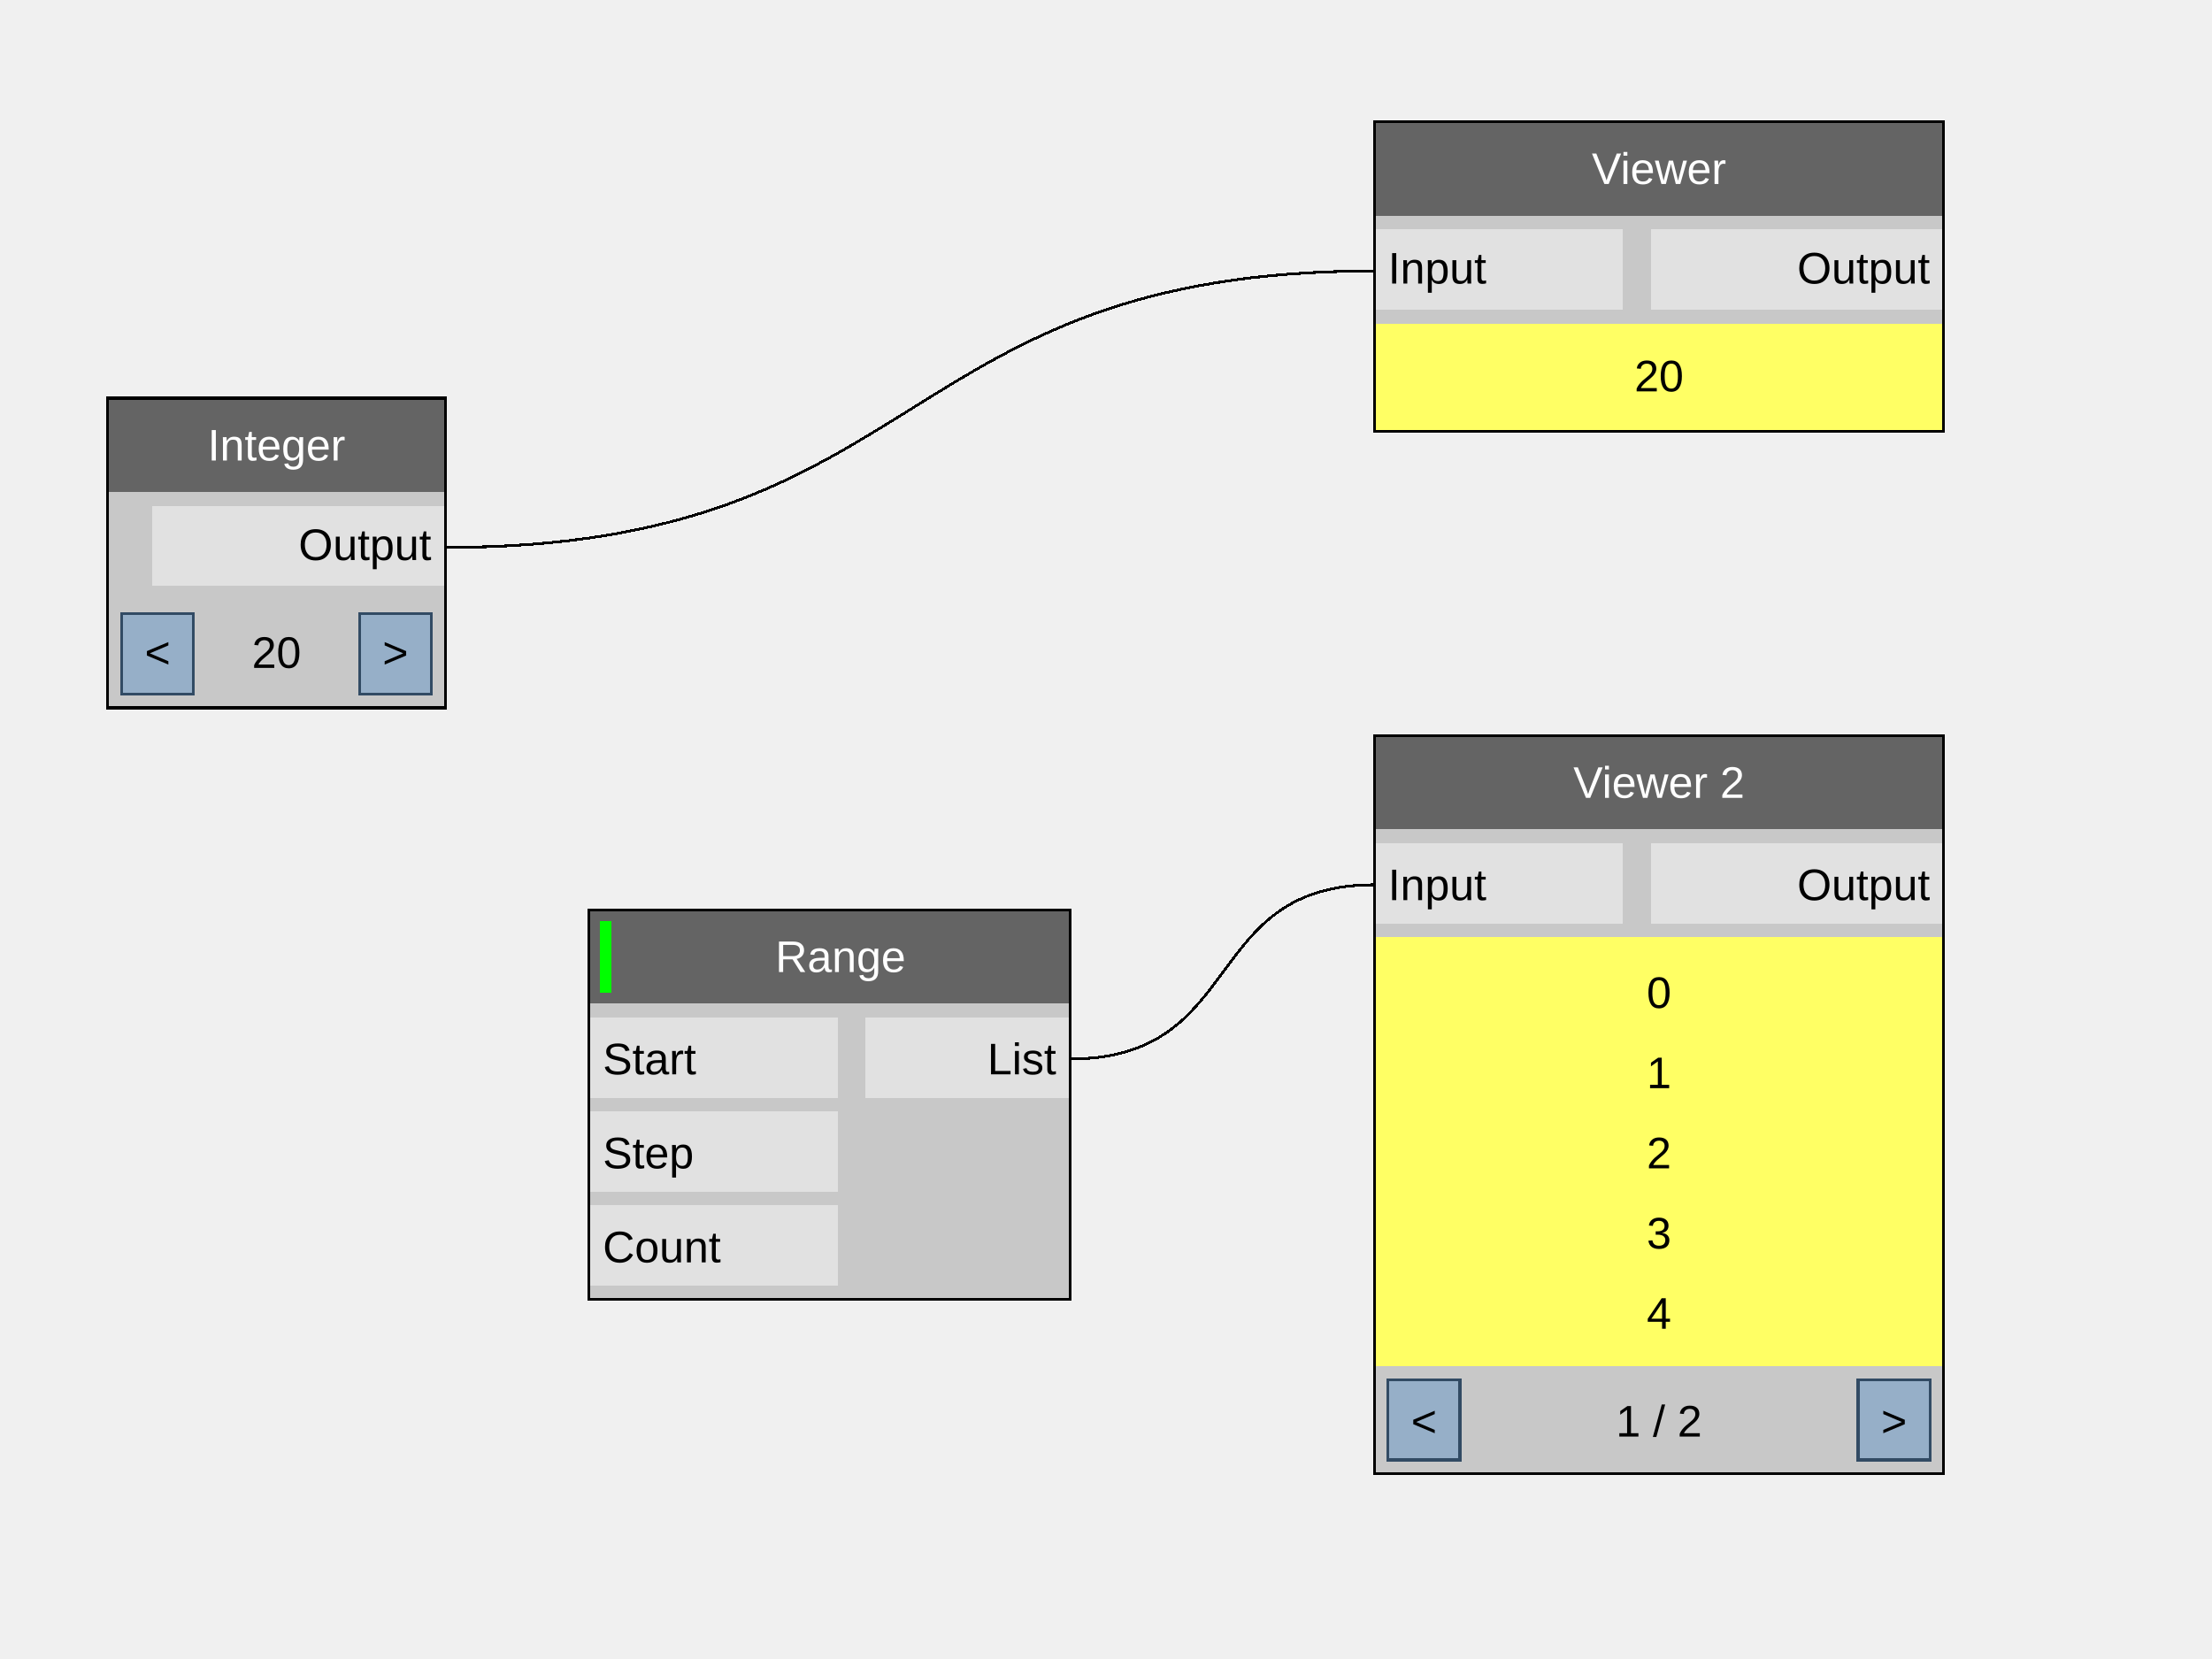
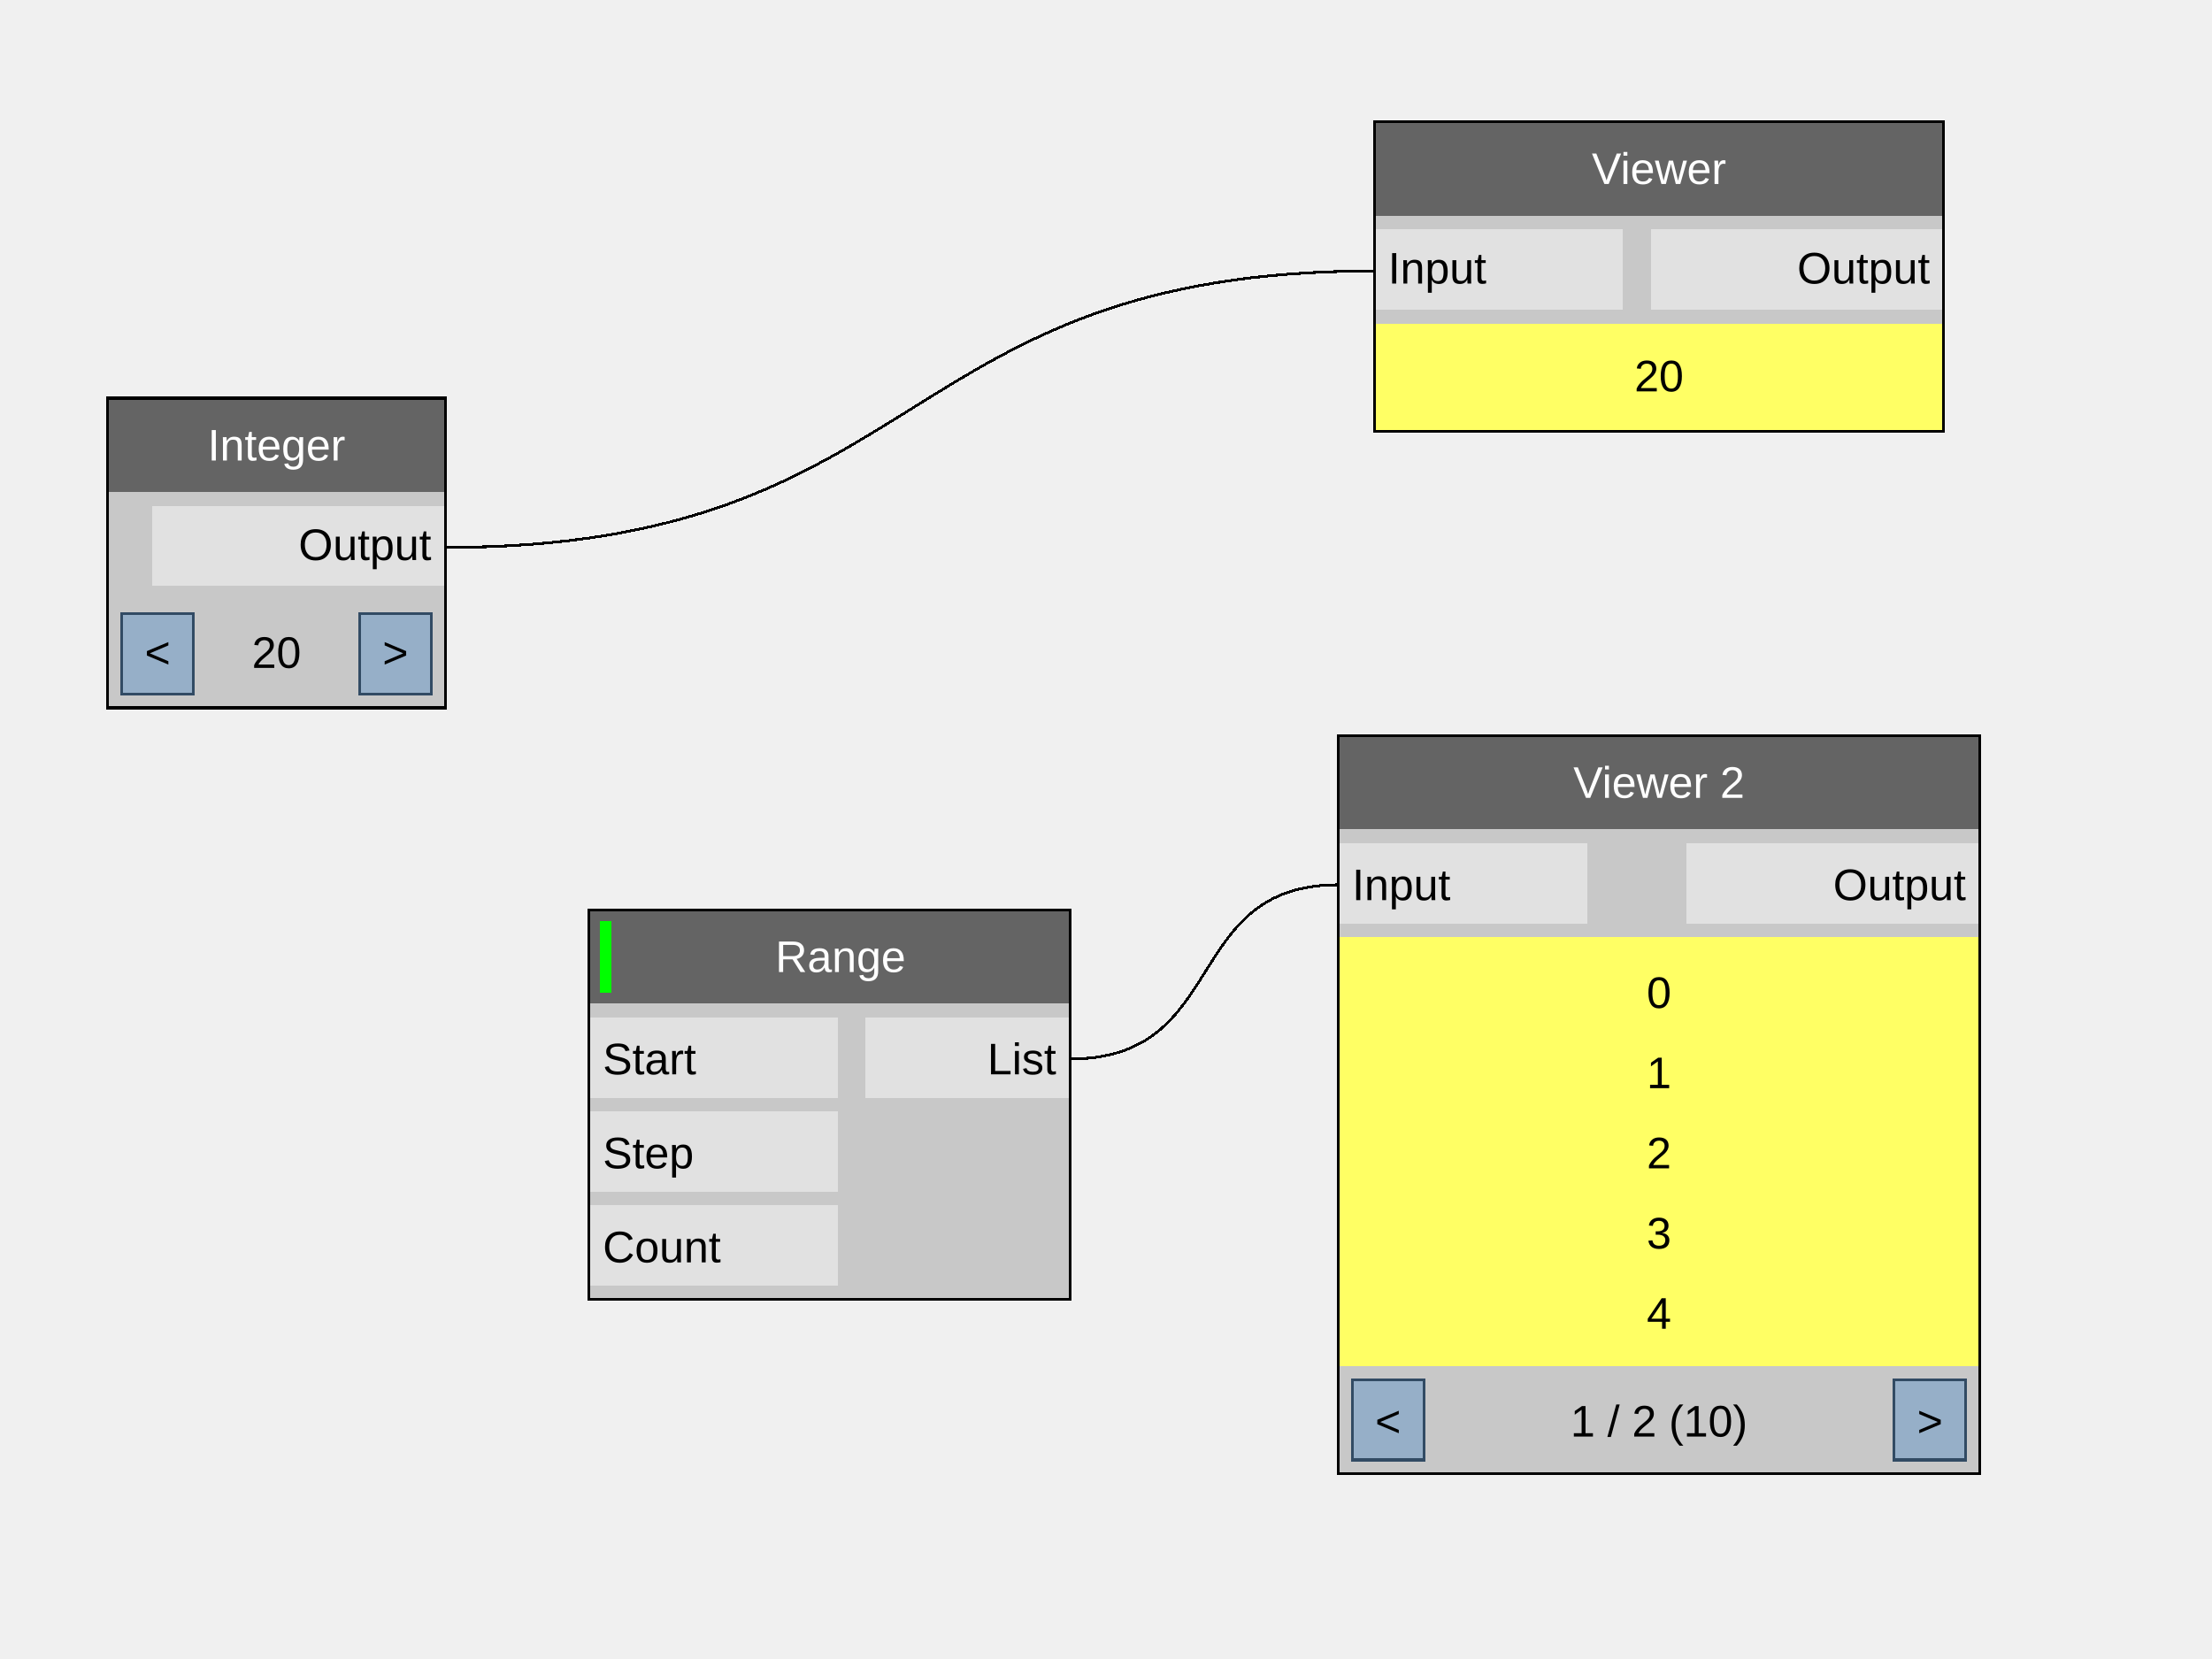
<svg xmlns="http://www.w3.org/2000/svg" version="1.1" width="800" height="600" shape-rendering="crispEdges">
  <rect x="0" y="0" width="800" height="600" style="fill:rgb(240,240,240);" />
  <path d="M161,198 C337,198 322,98 497,98" style="fill:none;stroke-width:1px;stroke:rgb(0,0,0);" />
-   <path d="M387,383 C451,383 434,320 497,320" style="fill:none;stroke-width:1px;stroke:rgb(0,0,0);" />
+   <path d="M387,383 C445,383 427,320 484,320" style="fill:none;stroke-width:1px;stroke:rgb(0,0,0);" />
  <rect x="39" y="144" width="122" height="34" style="fill:rgb(100,100,100);" />
  <text x="100" y="161" dominant-baseline="central" text-anchor="middle" style="fill:rgb(255,255,255);font-family:Arial;font-size:16px;">Integer</text>
  <rect x="39" y="178" width="122" height="39" style="fill:rgb(200,200,200);" />
  <rect x="55" y="183" width="106" height="29" style="fill:rgb(225,225,225);" />
  <text x="156" y="197" dominant-baseline="central" text-anchor="end" style="fill:rgb(0,0,0);font-family:Arial;font-size:16px;">Output</text>
  <rect x="39" y="217" width="122" height="39" style="fill:rgb(200,200,200);" />
  <text x="100" y="236" dominant-baseline="central" text-anchor="middle" style="fill:rgb(0,0,0);font-family:Arial;font-size:16px;">20</text>
  <rect x="44" y="222" width="26" height="29" style="fill:rgb(150,175,200);" />
  <text x="57" y="236" dominant-baseline="central" text-anchor="middle" style="fill:rgb(0,0,0);font-family:Arial;font-size:16px;">&lt;</text>
  <rect x="44" y="222" width="26" height="29" style="fill:none;stroke-width:1px;stroke:rgb(50,75,100);" />
  <rect x="130" y="222" width="26" height="29" style="fill:rgb(150,175,200);" />
  <text x="143" y="236" dominant-baseline="central" text-anchor="middle" style="fill:rgb(0,0,0);font-family:Arial;font-size:16px;">&gt;</text>
  <rect x="130" y="222" width="26" height="29" style="fill:none;stroke-width:1px;stroke:rgb(50,75,100);" />
  <rect x="39" y="144" width="122" height="112" style="fill:none;stroke-width:1px;stroke:rgb(0,0,0);" />
  <rect x="213" y="329" width="174" height="34" style="fill:rgb(100,100,100);" />
  <text x="304" y="346" dominant-baseline="central" text-anchor="middle" style="fill:rgb(255,255,255);font-family:Arial;font-size:16px;">Range</text>
  <rect x="217" y="333" width="4" height="26" style="fill:rgb(0,255,0);" />
  <rect x="213" y="363" width="174" height="107" style="fill:rgb(200,200,200);" />
  <rect x="213" y="368" width="90" height="29" style="fill:rgb(225,225,225);" />
  <text x="218" y="383" dominant-baseline="central" text-anchor="start" style="fill:rgb(0,0,0);font-family:Arial;font-size:16px;">Start</text>
  <rect x="213" y="402" width="90" height="29" style="fill:rgb(225,225,225);" />
  <text x="218" y="417" dominant-baseline="central" text-anchor="start" style="fill:rgb(0,0,0);font-family:Arial;font-size:16px;">Step</text>
  <rect x="213" y="436" width="90" height="29" style="fill:rgb(225,225,225);" />
  <text x="218" y="451" dominant-baseline="central" text-anchor="start" style="fill:rgb(0,0,0);font-family:Arial;font-size:16px;">Count</text>
  <rect x="313" y="368" width="74" height="29" style="fill:rgb(225,225,225);" />
  <text x="382" y="383" dominant-baseline="central" text-anchor="end" style="fill:rgb(0,0,0);font-family:Arial;font-size:16px;">List</text>
  <rect x="213" y="329" width="174" height="141" style="fill:none;stroke-width:1px;stroke:rgb(0,0,0);" />
  <rect x="497" y="44" width="206" height="34" style="fill:rgb(100,100,100);" />
  <text x="600" y="61" dominant-baseline="central" text-anchor="middle" style="fill:rgb(255,255,255);font-family:Arial;font-size:16px;">Viewer</text>
  <rect x="497" y="78" width="206" height="39" style="fill:rgb(200,200,200);" />
  <rect x="497" y="83" width="90" height="29" style="fill:rgb(225,225,225);" />
  <text x="502" y="97" dominant-baseline="central" text-anchor="start" style="fill:rgb(0,0,0);font-family:Arial;font-size:16px;">Input</text>
  <rect x="597" y="83" width="106" height="29" style="fill:rgb(225,225,225);" />
  <text x="698" y="97" dominant-baseline="central" text-anchor="end" style="fill:rgb(0,0,0);font-family:Arial;font-size:16px;">Output</text>
  <rect x="497" y="117" width="206" height="39" style="fill:rgb(255,255,100);" />
  <text x="600" y="136" dominant-baseline="central" text-anchor="middle" style="fill:rgb(0,0,0);font-family:Arial;font-size:16px;">20</text>
  <rect x="497" y="44" width="206" height="112" style="fill:none;stroke-width:1px;stroke:rgb(0,0,0);" />
-   <rect x="497" y="266" width="206" height="34" style="fill:rgb(100,100,100);" />
+   <rect x="484" y="266" width="232" height="34" style="fill:rgb(100,100,100);" />
  <text x="600" y="283" dominant-baseline="central" text-anchor="middle" style="fill:rgb(255,255,255);font-family:Arial;font-size:16px;">Viewer 2</text>
-   <rect x="497" y="300" width="206" height="39" style="fill:rgb(200,200,200);" />
-   <rect x="497" y="305" width="90" height="29" style="fill:rgb(225,225,225);" />
-   <text x="502" y="320" dominant-baseline="central" text-anchor="start" style="fill:rgb(0,0,0);font-family:Arial;font-size:16px;">Input</text>
-   <rect x="597" y="305" width="106" height="29" style="fill:rgb(225,225,225);" />
-   <text x="698" y="320" dominant-baseline="central" text-anchor="end" style="fill:rgb(0,0,0);font-family:Arial;font-size:16px;">Output</text>
-   <rect x="497" y="339" width="206" height="155" style="fill:rgb(255,255,100);" />
+   <rect x="484" y="300" width="232" height="39" style="fill:rgb(200,200,200);" />
+   <rect x="484" y="305" width="90" height="29" style="fill:rgb(225,225,225);" />
+   <text x="489" y="320" dominant-baseline="central" text-anchor="start" style="fill:rgb(0,0,0);font-family:Arial;font-size:16px;">Input</text>
+   <rect x="610" y="305" width="106" height="29" style="fill:rgb(225,225,225);" />
+   <text x="711" y="320" dominant-baseline="central" text-anchor="end" style="fill:rgb(0,0,0);font-family:Arial;font-size:16px;">Output</text>
+   <rect x="484" y="339" width="232" height="155" style="fill:rgb(255,255,100);" />
  <text x="600" y="359" dominant-baseline="central" text-anchor="middle" style="fill:rgb(0,0,0);font-family:Arial;font-size:16px;">0</text>
  <text x="600" y="388" dominant-baseline="central" text-anchor="middle" style="fill:rgb(0,0,0);font-family:Arial;font-size:16px;">1</text>
  <text x="600" y="417" dominant-baseline="central" text-anchor="middle" style="fill:rgb(0,0,0);font-family:Arial;font-size:16px;">2</text>
  <text x="600" y="446" dominant-baseline="central" text-anchor="middle" style="fill:rgb(0,0,0);font-family:Arial;font-size:16px;">3</text>
  <text x="600" y="475" dominant-baseline="central" text-anchor="middle" style="fill:rgb(0,0,0);font-family:Arial;font-size:16px;">4</text>
-   <rect x="497" y="494" width="206" height="39" style="fill:rgb(200,200,200);" />
-   <text x="600" y="514" dominant-baseline="central" text-anchor="middle" style="fill:rgb(0,0,0);font-family:Arial;font-size:16px;">1 / 2</text>
-   <rect x="502" y="499" width="26" height="29" style="fill:rgb(150,175,200);" />
-   <text x="515" y="514" dominant-baseline="central" text-anchor="middle" style="fill:rgb(0,0,0);font-family:Arial;font-size:16px;">&lt;</text>
-   <rect x="502" y="499" width="26" height="29" style="fill:none;stroke-width:1px;stroke:rgb(50,75,100);" />
-   <rect x="672" y="499" width="26" height="29" style="fill:rgb(150,175,200);" />
-   <text x="685" y="514" dominant-baseline="central" text-anchor="middle" style="fill:rgb(0,0,0);font-family:Arial;font-size:16px;">&gt;</text>
-   <rect x="672" y="499" width="26" height="29" style="fill:none;stroke-width:1px;stroke:rgb(50,75,100);" />
-   <rect x="497" y="266" width="206" height="267" style="fill:none;stroke-width:1px;stroke:rgb(0,0,0);" />
+   <rect x="484" y="494" width="232" height="39" style="fill:rgb(200,200,200);" />
+   <text x="600" y="514" dominant-baseline="central" text-anchor="middle" style="fill:rgb(0,0,0);font-family:Arial;font-size:16px;">1 / 2 (10)</text>
+   <rect x="489" y="499" width="26" height="29" style="fill:rgb(150,175,200);" />
+   <text x="502" y="514" dominant-baseline="central" text-anchor="middle" style="fill:rgb(0,0,0);font-family:Arial;font-size:16px;">&lt;</text>
+   <rect x="489" y="499" width="26" height="29" style="fill:none;stroke-width:1px;stroke:rgb(50,75,100);" />
+   <rect x="685" y="499" width="26" height="29" style="fill:rgb(150,175,200);" />
+   <text x="698" y="514" dominant-baseline="central" text-anchor="middle" style="fill:rgb(0,0,0);font-family:Arial;font-size:16px;">&gt;</text>
+   <rect x="685" y="499" width="26" height="29" style="fill:none;stroke-width:1px;stroke:rgb(50,75,100);" />
+   <rect x="484" y="266" width="232" height="267" style="fill:none;stroke-width:1px;stroke:rgb(0,0,0);" />
</svg>
